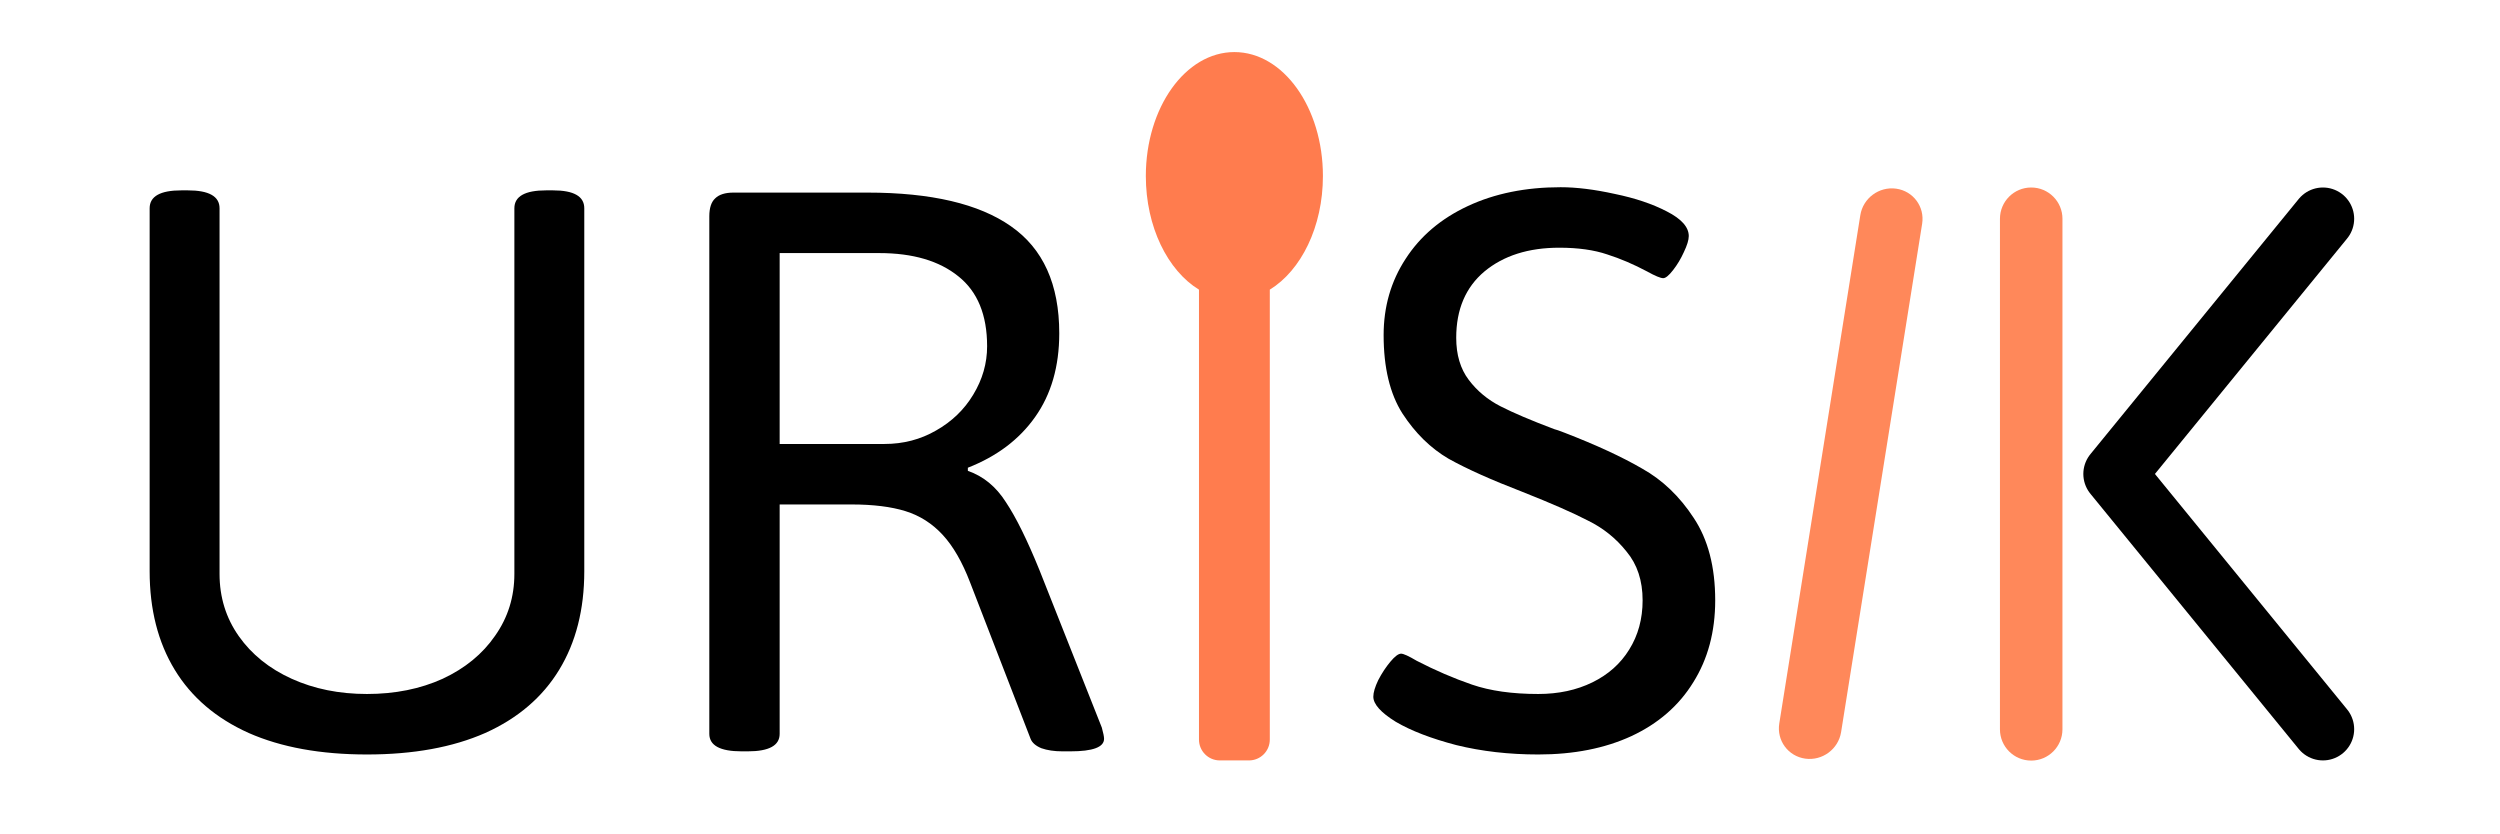
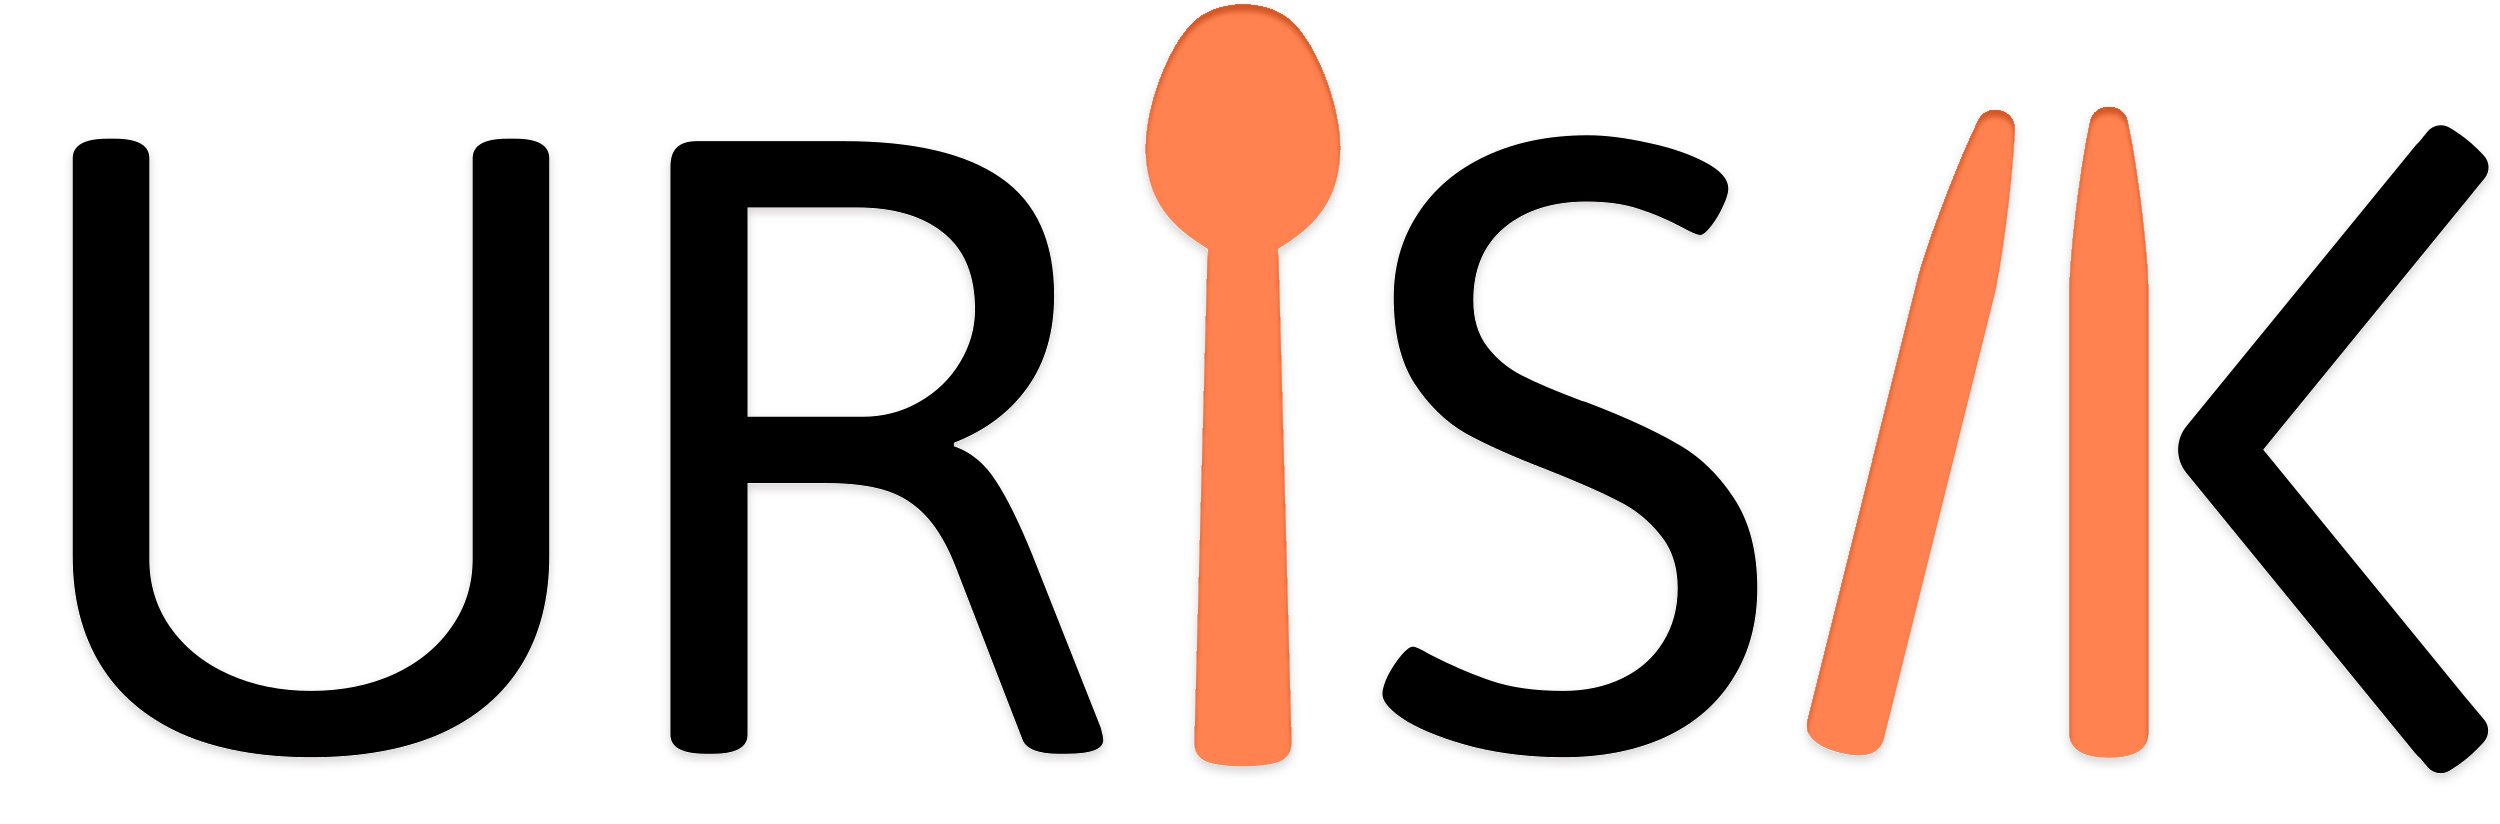
- <svg xmlns="http://www.w3.org/2000/svg" width="240" height="80" viewBox="0 0 240 80" fill="none">
-   <path d="M147.669 72.43C144.858 72.43 142.234 72.129 139.797 71.527C137.388 70.896 135.452 70.15 133.99 69.29C132.556 68.401 131.839 67.598 131.839 66.881C131.839 66.48 131.997 65.949 132.312 65.29C132.656 64.63 133.043 64.042 133.474 63.526C133.904 63.01 134.248 62.752 134.506 62.752C134.735 62.752 135.237 62.981 136.011 63.44C137.789 64.358 139.553 65.118 141.302 65.72C143.052 66.322 145.174 66.623 147.669 66.623C149.619 66.623 151.354 66.25 152.873 65.505C154.393 64.759 155.569 63.712 156.401 62.365C157.261 60.988 157.691 59.411 157.691 57.633C157.691 55.74 157.175 54.177 156.143 52.944C155.139 51.682 153.906 50.693 152.443 49.976C151.009 49.231 148.916 48.313 146.163 47.223C143.181 46.076 140.815 45.015 139.066 44.04C137.345 43.036 135.868 41.588 134.635 39.696C133.431 37.803 132.828 35.294 132.828 32.168C132.828 29.444 133.531 27.006 134.936 24.855C136.341 22.676 138.334 20.984 140.915 19.78C143.496 18.575 146.464 17.973 149.819 17.973C151.339 17.973 153.074 18.188 155.024 18.618C156.974 19.02 158.637 19.579 160.014 20.296C161.419 21.013 162.122 21.801 162.122 22.662C162.122 23.035 161.964 23.551 161.648 24.21C161.362 24.841 161.018 25.415 160.616 25.931C160.215 26.447 159.899 26.705 159.67 26.705C159.412 26.705 158.896 26.49 158.121 26.06C156.831 25.372 155.555 24.827 154.293 24.425C153.031 23.995 151.497 23.78 149.69 23.78C146.737 23.78 144.342 24.54 142.507 26.06C140.7 27.58 139.797 29.702 139.797 32.426C139.797 34.061 140.198 35.408 141.001 36.469C141.804 37.531 142.822 38.377 144.055 39.007C145.288 39.638 147.009 40.37 149.217 41.201C149.36 41.23 149.69 41.345 150.206 41.545C153.246 42.721 155.727 43.868 157.648 44.986C159.598 46.076 161.247 47.653 162.595 49.718C163.971 51.783 164.66 54.421 164.66 57.633C164.66 60.644 163.957 63.268 162.552 65.505C161.175 67.742 159.197 69.462 156.616 70.666C154.063 71.842 151.081 72.43 147.669 72.43Z" fill="black" />
-   <path d="M35.229 72.43C30.784 72.43 26.998 71.742 23.873 70.365C20.747 68.96 18.381 66.939 16.775 64.3C15.169 61.662 14.366 58.508 14.366 54.837V19.995C14.366 18.848 15.384 18.274 17.42 18.274H18.023C20.059 18.274 21.077 18.848 21.077 19.995V55.095C21.077 57.332 21.693 59.325 22.926 61.074C24.159 62.823 25.851 64.186 28.002 65.161C30.153 66.136 32.562 66.623 35.229 66.623C37.924 66.623 40.347 66.136 42.498 65.161C44.649 64.157 46.327 62.78 47.531 61.031C48.764 59.282 49.38 57.303 49.38 55.095V19.995C49.38 18.848 50.399 18.274 52.435 18.274H53.08C55.087 18.274 56.091 18.848 56.091 19.995V54.837C56.091 58.508 55.288 61.662 53.682 64.3C52.076 66.939 49.71 68.96 46.585 70.365C43.459 71.742 39.673 72.43 35.229 72.43ZM71.191 72.129C69.126 72.129 68.094 71.57 68.094 70.451V20.769C68.094 19.966 68.28 19.392 68.653 19.048C69.026 18.676 69.614 18.489 70.417 18.489H83.278C89.386 18.489 93.975 19.565 97.043 21.715C100.14 23.866 101.689 27.293 101.689 31.996C101.689 35.179 100.914 37.86 99.366 40.04C97.846 42.191 95.695 43.811 92.914 44.901V45.202C94.405 45.718 95.624 46.721 96.57 48.213C97.545 49.675 98.62 51.855 99.796 54.751L105.775 69.849C105.918 70.365 105.99 70.724 105.99 70.925C105.99 71.728 104.915 72.129 102.764 72.129H101.99C101.215 72.129 100.542 72.029 99.968 71.828C99.423 71.599 99.079 71.297 98.936 70.925L93.129 55.912C92.383 53.962 91.508 52.443 90.505 51.353C89.501 50.263 88.311 49.503 86.934 49.073C85.558 48.643 83.823 48.428 81.73 48.428H74.847V70.451C74.847 71.57 73.829 72.129 71.793 72.129H71.191ZM84.913 42.621C86.719 42.621 88.368 42.191 89.859 41.33C91.379 40.47 92.569 39.323 93.43 37.889C94.319 36.426 94.763 34.878 94.763 33.243C94.763 30.232 93.846 27.995 92.01 26.533C90.175 25.042 87.637 24.296 84.397 24.296H74.847V42.621H84.913Z" fill="black" />
-   <path d="M117.102 73C115.997 73 115.102 72.105 115.102 71L115.102 27.808C112.099 25.971 110 21.779 110 16.899C110 10.327 113.806 4.999 118.5 4.999C123.194 4.999 127 10.327 127 16.899C127 21.778 124.902 25.968 121.901 27.806L121.901 71C121.901 72.105 121.006 73 119.901 73L117.102 73Z" fill="#FF7C4E" />
-   <path d="M223 21L203 45.5L223 70" stroke="black" stroke-width="6" stroke-linecap="round" stroke-linejoin="round" />
-   <rect width="5.992" height="55.409" rx="2.996" transform="matrix(0.990528 0.137314 -0.157442 0.987528 179.062 17.7002)" fill="#FF885A" />
-   <rect width="6" height="55.016" rx="3" transform="matrix(1 2.40092e-05 -2.76121e-05 1 191.996 18)" fill="#FF885A" />
+ <svg xmlns="http://www.w3.org/2000/svg" width="1054" height="347" viewBox="0 0 1054 347" fill="none">
+   <g filter="url(#filter0_d_3231_23681)">
+     <path d="M659.055 319.248C645.522 319.248 632.887 317.798 621.15 314.898C609.551 311.86 600.23 308.27 593.187 304.127C586.283 299.846 582.831 295.98 582.831 292.528C582.831 290.595 583.59 288.04 585.109 284.864C586.766 281.688 588.63 278.857 590.702 276.372C592.773 273.886 594.43 272.643 595.673 272.643C596.778 272.643 599.194 273.748 602.922 275.957C611.484 280.376 619.976 284.035 628.399 286.935C636.823 289.835 647.041 291.285 659.055 291.285C668.445 291.285 676.799 289.49 684.117 285.9C691.436 282.309 697.098 277.269 701.102 270.779C705.245 264.151 707.316 256.556 707.316 247.995C707.316 238.881 704.83 231.355 699.859 225.418C695.026 219.342 689.089 214.578 682.046 211.126C675.142 207.535 665.061 203.117 651.805 197.869C637.444 192.346 626.052 187.237 617.629 182.542C609.343 177.709 602.232 170.735 596.294 161.621C590.495 152.508 587.595 140.425 587.595 125.374C587.595 112.255 590.978 100.518 597.744 90.162C604.51 79.667 614.107 71.52 626.535 65.72C638.963 59.92 653.255 57.021 669.411 57.021C676.73 57.021 685.084 58.056 694.474 60.128C703.864 62.061 711.873 64.754 718.501 68.206C725.267 71.658 728.65 75.455 728.65 79.598C728.65 81.393 727.891 83.879 726.372 87.055C724.991 90.093 723.334 92.854 721.401 95.34C719.468 97.825 717.949 99.068 716.844 99.068C715.601 99.068 713.116 98.032 709.387 95.961C703.173 92.647 697.029 90.023 690.953 88.09C684.877 86.019 677.489 84.983 668.79 84.983C654.567 84.983 643.037 88.642 634.199 95.961C625.5 103.28 621.15 113.498 621.15 126.616C621.15 134.487 623.083 140.977 626.95 146.087C630.816 151.196 635.718 155.269 641.656 158.307C647.593 161.345 655.879 164.866 666.511 168.871C667.202 169.009 668.79 169.561 671.275 170.528C685.913 176.19 697.857 181.713 707.109 187.098C716.499 192.346 724.439 199.941 730.929 209.883C737.557 219.825 740.871 232.529 740.871 247.995C740.871 262.494 737.488 275.129 730.722 285.9C724.094 296.67 714.566 304.956 702.138 310.755C689.848 316.417 675.487 319.248 659.055 319.248Z" fill="black" />
+     <path d="M297.562 317.798C287.62 317.798 282.649 315.105 282.649 309.72V70.484C282.649 66.618 283.546 63.856 285.342 62.199C287.137 60.404 289.967 59.506 293.834 59.506H355.766C385.178 59.506 407.272 64.684 422.048 75.041C436.961 85.397 444.418 101.899 444.418 124.545C444.418 139.873 440.689 152.784 433.233 163.278C425.914 173.635 415.557 181.437 402.163 186.684V188.134C409.344 190.62 415.212 195.453 419.769 202.633C424.464 209.676 429.642 220.17 435.304 234.117L464.095 306.82C464.785 309.305 465.131 311.031 465.131 311.998C465.131 315.864 459.952 317.798 449.596 317.798H445.868C442.139 317.798 438.894 317.314 436.132 316.348C433.509 315.243 431.852 313.793 431.161 311.998L403.199 239.71C399.608 230.32 395.397 223.001 390.564 217.754C385.731 212.506 380 208.847 373.372 206.776C366.744 204.705 358.39 203.669 348.309 203.669H315.168V309.72C315.168 315.105 310.266 317.798 300.462 317.798H297.562ZM363.637 175.706C372.336 175.706 380.276 173.635 387.457 169.492C394.775 165.35 400.506 159.826 404.649 152.922C408.929 145.88 411.07 138.423 411.07 130.552C411.07 116.053 406.651 105.282 397.813 98.24C388.976 91.059 376.755 87.469 361.151 87.469H315.168V175.706H363.637Z" fill="black" />
+     <path d="M131.113 319.248C109.71 319.248 91.483 315.933 76.431 309.305C61.38 302.539 49.987 292.804 42.255 280.1C34.522 267.396 30.655 252.206 30.655 234.531V66.756C30.655 61.232 35.557 58.471 45.361 58.471H48.261C58.066 58.471 62.968 61.232 62.968 66.756V235.774C62.968 246.545 65.936 256.142 71.874 264.565C77.812 272.988 85.959 279.548 96.316 284.243C106.672 288.938 118.271 291.285 131.113 291.285C144.094 291.285 155.762 288.938 166.118 284.243C176.475 279.41 184.553 272.781 190.353 264.358C196.29 255.935 199.259 246.407 199.259 235.774V66.756C199.259 61.232 204.161 58.471 213.966 58.471H217.073C226.739 58.471 231.572 61.232 231.572 66.756V234.531C231.572 252.206 227.705 267.396 219.972 280.1C212.239 292.804 200.847 302.539 185.796 309.305C170.744 315.933 152.517 319.248 131.113 319.248Z" fill="black" />
+     <g filter="url(#filter1_i_3231_23681)">
+       <path d="M503.084 9.608C513.563 -0.606 534.506 -0.606 544.985 9.608C555.724 20.076 564.966 45.527 564.966 62.177C564.966 85.671 553.33 96.101 538.878 104.951L544.452 312.668C544.452 315.962 543.681 318.141 541.663 319.811C539.478 321.619 536.53 322.086 533.722 322.48C527.3 323.379 520.785 323.379 514.364 322.48C511.555 322.086 508.607 321.619 506.422 319.811C504.404 318.141 503.633 315.962 503.633 312.668L509.207 104.956C494.745 96.118 483.103 85.677 483.103 62.171C483.103 45.516 492.345 20.071 503.084 9.602V9.608Z" fill="#FF8250" />
+     </g>
+     <g filter="url(#filter2_i_3231_23681)">
+       <path d="M881.207 51.546C883.037 43.018 895.182 43.018 897.012 51.546C902.062 75.078 905.621 110.642 905.621 120.222V309.502C905.621 317.519 897.12 319.495 889.103 319.495C881.087 319.495 872.592 317.519 872.592 309.502V120.228C872.592 110.648 876.157 75.084 881.207 51.552V51.546Z" fill="#FF8250" />
+     </g>
+     <g filter="url(#filter3_i_3231_23681)">
+       <path d="M834.017 51.072C837.889 43.099 849.662 46.035 849.339 54.892C848.445 79.332 843.145 115.286 840.789 124.739L794.22 311.513C792.248 319.424 783.52 319.319 775.749 317.382C767.978 315.444 760.228 311.44 762.201 303.53L808.767 116.762C811.124 107.309 823.33 73.077 834.015 51.078L834.017 51.072Z" fill="#FF8250" />
+     </g>
+     <path fill-rule="evenodd" clip-rule="evenodd" d="M1023.48 55.444C1025.73 52.69 1029.66 51.992 1032.72 53.801C1038.18 57.018 1043.1 61.053 1047.33 65.765C1049.71 68.414 1049.8 72.402 1047.54 75.155L1043.02 80.677C1042.82 80.955 1042.61 81.23 1042.39 81.498L954.174 189.568L1039.91 294.599C1040.03 294.72 1040.14 294.844 1040.25 294.974L1047.34 303.442C1049.61 306.146 1049.56 310.097 1047.24 312.753C1045.34 314.935 1043.28 316.974 1041.09 318.86C1040.79 319.141 1040.49 319.415 1040.17 319.677C1039.93 319.869 1039.69 320.051 1039.45 320.227C1037.3 321.949 1035.04 323.529 1032.68 324.952C1029.65 326.771 1025.76 326.12 1023.49 323.415L1020.38 319.705C1019.57 319.044 1018.81 318.291 1018.13 317.447L921.819 199.473C917.114 193.708 917.114 185.427 921.819 179.662L1018.13 61.688C1018.65 61.049 1019.21 60.462 1019.8 59.927L1023.48 55.444Z" fill="black" />
+   </g>
+   <defs>
+     <filter id="filter0_d_3231_23681" x="26.76" y="-0" width="1026.31" height="331.821" filterUnits="userSpaceOnUse" color-interpolation-filters="sRGB">
+       <feFlood flood-opacity="0" result="BackgroundImageFix" />
+       <feColorMatrix in="SourceAlpha" type="matrix" values="0 0 0 0 0 0 0 0 0 0 0 0 0 0 0 0 0 0 127 0" result="hardAlpha" />
+       <feOffset dy="1.947" />
+       <feGaussianBlur stdDeviation="1.947" />
+       <feComposite in2="hardAlpha" operator="out" />
+       <feColorMatrix type="matrix" values="0 0 0 0 0.225 0 0 0 0 0.179 0 0 0 0 0.16 0 0 0 0.2 0" />
+       <feBlend mode="normal" in2="BackgroundImageFix" result="effect1_dropShadow_3231_23681" />
+       <feBlend mode="normal" in="SourceGraphic" in2="effect1_dropShadow_3231_23681" result="shape" />
+     </filter>
+     <filter id="filter1_i_3231_23681" x="483.103" y="1.947" width="81.863" height="323.641" filterUnits="userSpaceOnUse" color-interpolation-filters="sRGB">
+       <feFlood flood-opacity="0" result="BackgroundImageFix" />
+       <feBlend mode="normal" in="SourceGraphic" in2="BackgroundImageFix" result="shape" />
+       <feColorMatrix in="SourceAlpha" type="matrix" values="0 0 0 0 0 0 0 0 0 0 0 0 0 0 0 0 0 0 127 0" result="hardAlpha" />
+       <feOffset dy="2.921" />
+       <feGaussianBlur stdDeviation="1.217" />
+       <feComposite in2="hardAlpha" operator="arithmetic" k2="-1" k3="1" />
+       <feColorMatrix type="matrix" values="0 0 0 0 0.78 0 0 0 0 0.301 0 0 0 0 0.116 0 0 0 0.8 0" />
+       <feBlend mode="normal" in2="shape" result="effect1_innerShadow_3231_23681" />
+     </filter>
+     <filter id="filter2_i_3231_23681" x="872.592" y="45.15" width="33.029" height="276.78" filterUnits="userSpaceOnUse" color-interpolation-filters="sRGB">
+       <feFlood flood-opacity="0" result="BackgroundImageFix" />
+       <feBlend mode="normal" in="SourceGraphic" in2="BackgroundImageFix" result="shape" />
+       <feColorMatrix in="SourceAlpha" type="matrix" values="0 0 0 0 0 0 0 0 0 0 0 0 0 0 0 0 0 0 127 0" result="hardAlpha" />
+       <feOffset dy="2.921" />
+       <feGaussianBlur stdDeviation="1.217" />
+       <feComposite in2="hardAlpha" operator="arithmetic" k2="-1" k3="1" />
+       <feColorMatrix type="matrix" values="0 0 0 0 0.78 0 0 0 0 0.301 0 0 0 0 0.116 0 0 0 0.8 0" />
+       <feBlend mode="normal" in2="shape" result="effect1_innerShadow_3231_23681" />
+     </filter>
+     <filter id="filter3_i_3231_23681" x="761.89" y="46.421" width="87.456" height="274.492" filterUnits="userSpaceOnUse" color-interpolation-filters="sRGB">
+       <feFlood flood-opacity="0" result="BackgroundImageFix" />
+       <feBlend mode="normal" in="SourceGraphic" in2="BackgroundImageFix" result="shape" />
+       <feColorMatrix in="SourceAlpha" type="matrix" values="0 0 0 0 0 0 0 0 0 0 0 0 0 0 0 0 0 0 127 0" result="hardAlpha" />
+       <feOffset dy="2.921" />
+       <feGaussianBlur stdDeviation="1.217" />
+       <feComposite in2="hardAlpha" operator="arithmetic" k2="-1" k3="1" />
+       <feColorMatrix type="matrix" values="0 0 0 0 0.78 0 0 0 0 0.301 0 0 0 0 0.116 0 0 0 0.8 0" />
+       <feBlend mode="normal" in2="shape" result="effect1_innerShadow_3231_23681" />
+     </filter>
+   </defs>
</svg>
